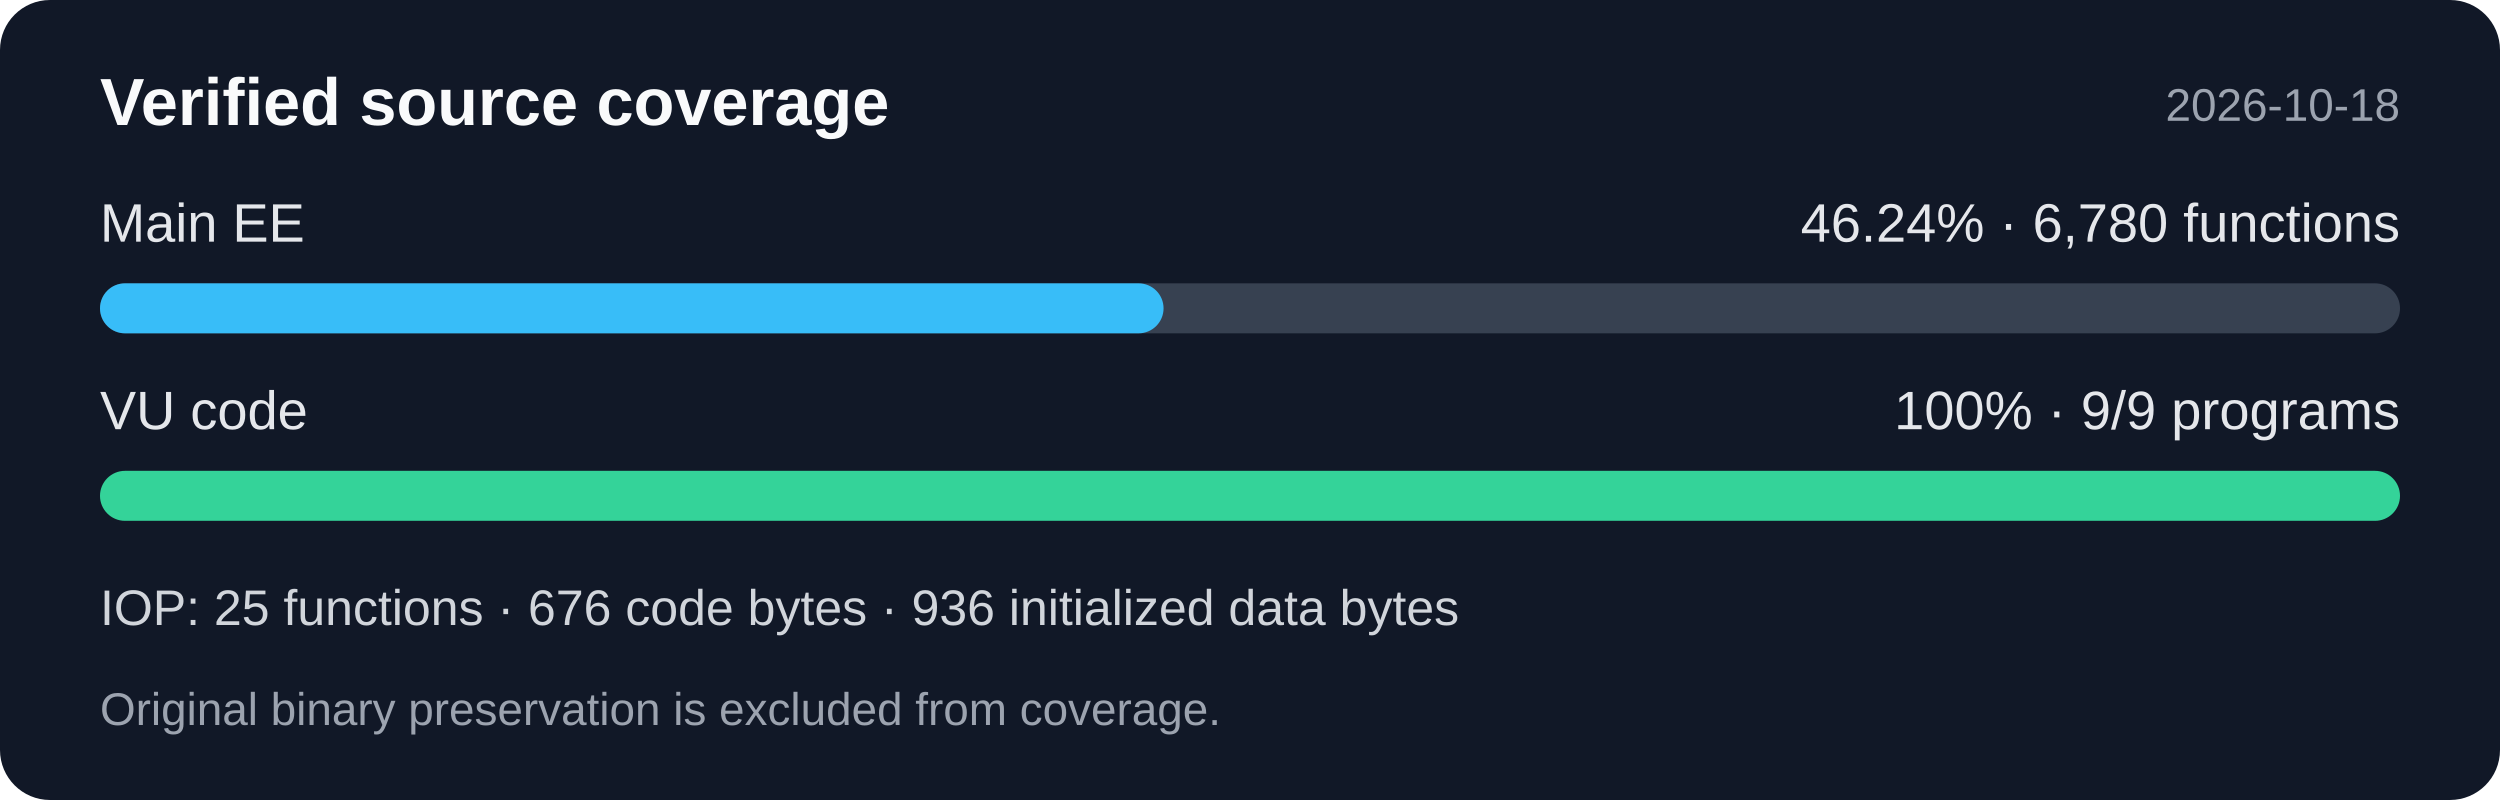
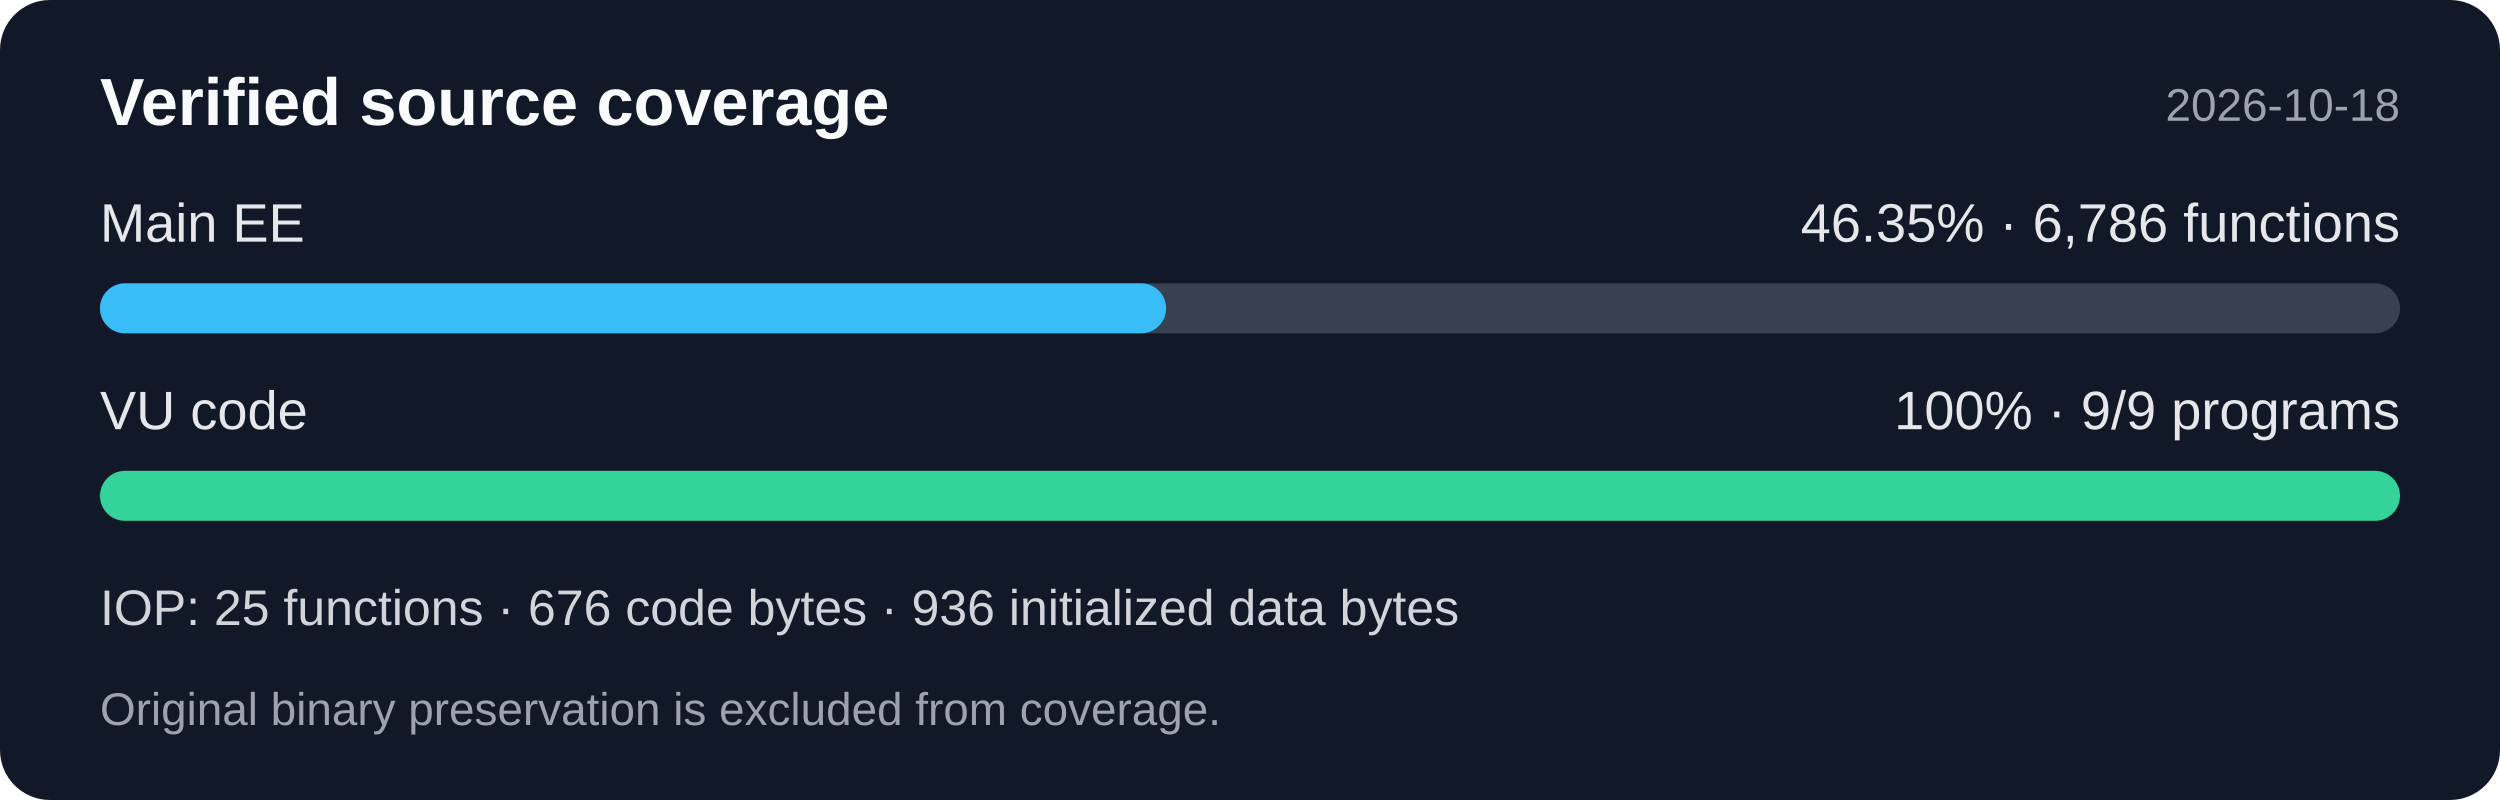
<svg xmlns="http://www.w3.org/2000/svg" width="600" height="192" viewBox="0 0 600 192" role="img" aria-labelledby="title desc">
  <rect width="600" height="192" rx="12" fill="#111827" />
  <g font-family="Segoe UI,Arial,sans-serif">
    <text x="24" y="30" fill="#f9fafb" font-size="16" font-weight="600">Verified source coverage</text>
    <text x="576" y="29" fill="#9ca3af" font-size="11" text-anchor="end">2026-10-18</text>
    <text x="24" y="58" fill="#e5e7eb" font-size="13">Main EE</text>
-     <text x="576" y="58" fill="#e5e7eb" font-size="13" text-anchor="end">46.24% · 6,780 functions</text>
+     <text x="576" y="58" fill="#e5e7eb" font-size="13" text-anchor="end">46.35% · 6,786 functions</text>
    <rect x="24" y="68" width="552" height="12" rx="6" fill="#374151" />
-     <rect x="24" y="68" width="255.254" height="12" rx="6" fill="#38bdf8" />
+     <rect x="24" y="68" width="255.866" height="12" rx="6" fill="#38bdf8" />
    <text x="24" y="103" fill="#e5e7eb" font-size="13">VU code</text>
    <text x="576" y="103" fill="#e5e7eb" font-size="13" text-anchor="end">100% · 9/9 programs</text>
    <rect x="24" y="113" width="552" height="12" rx="6" fill="#34d399" />
    <text x="24" y="150" fill="#d1d5db" font-size="12">IOP: 25 functions · 676 code bytes · 936 initialized data bytes</text>
    <text x="24" y="174" fill="#9ca3af" font-size="11">Original binary preservation is excluded from coverage.</text>
  </g>
</svg>
